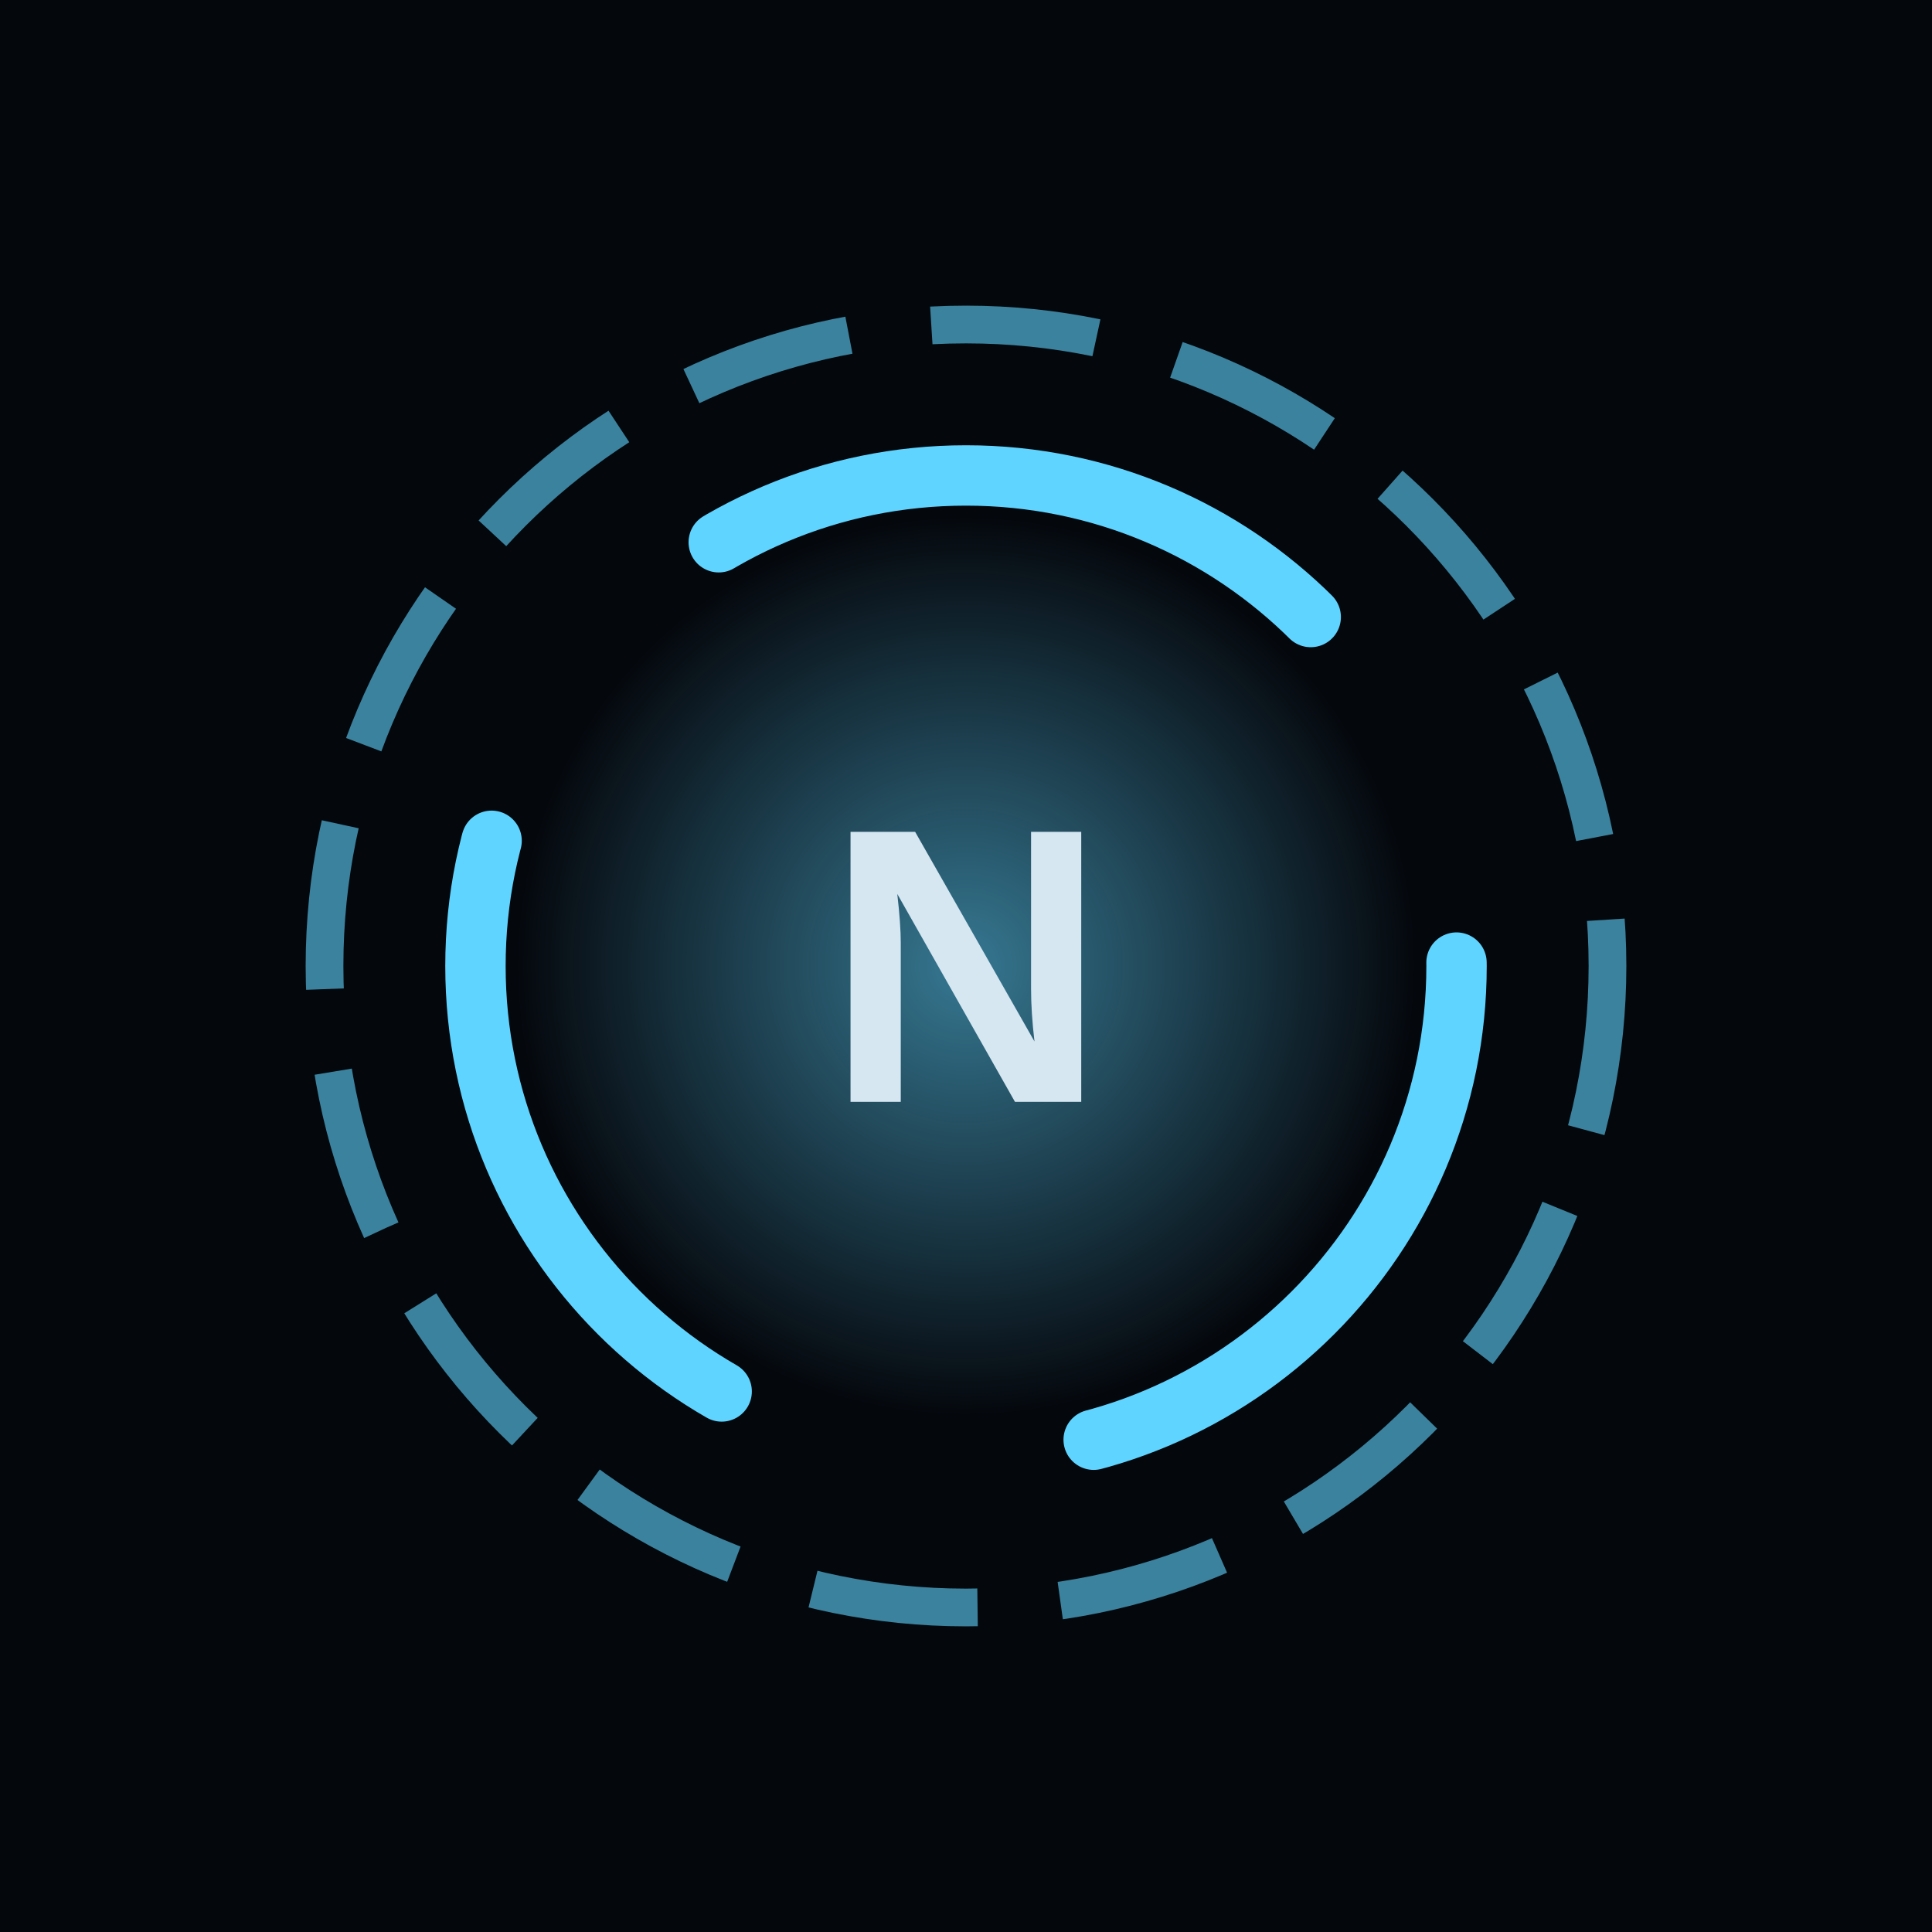
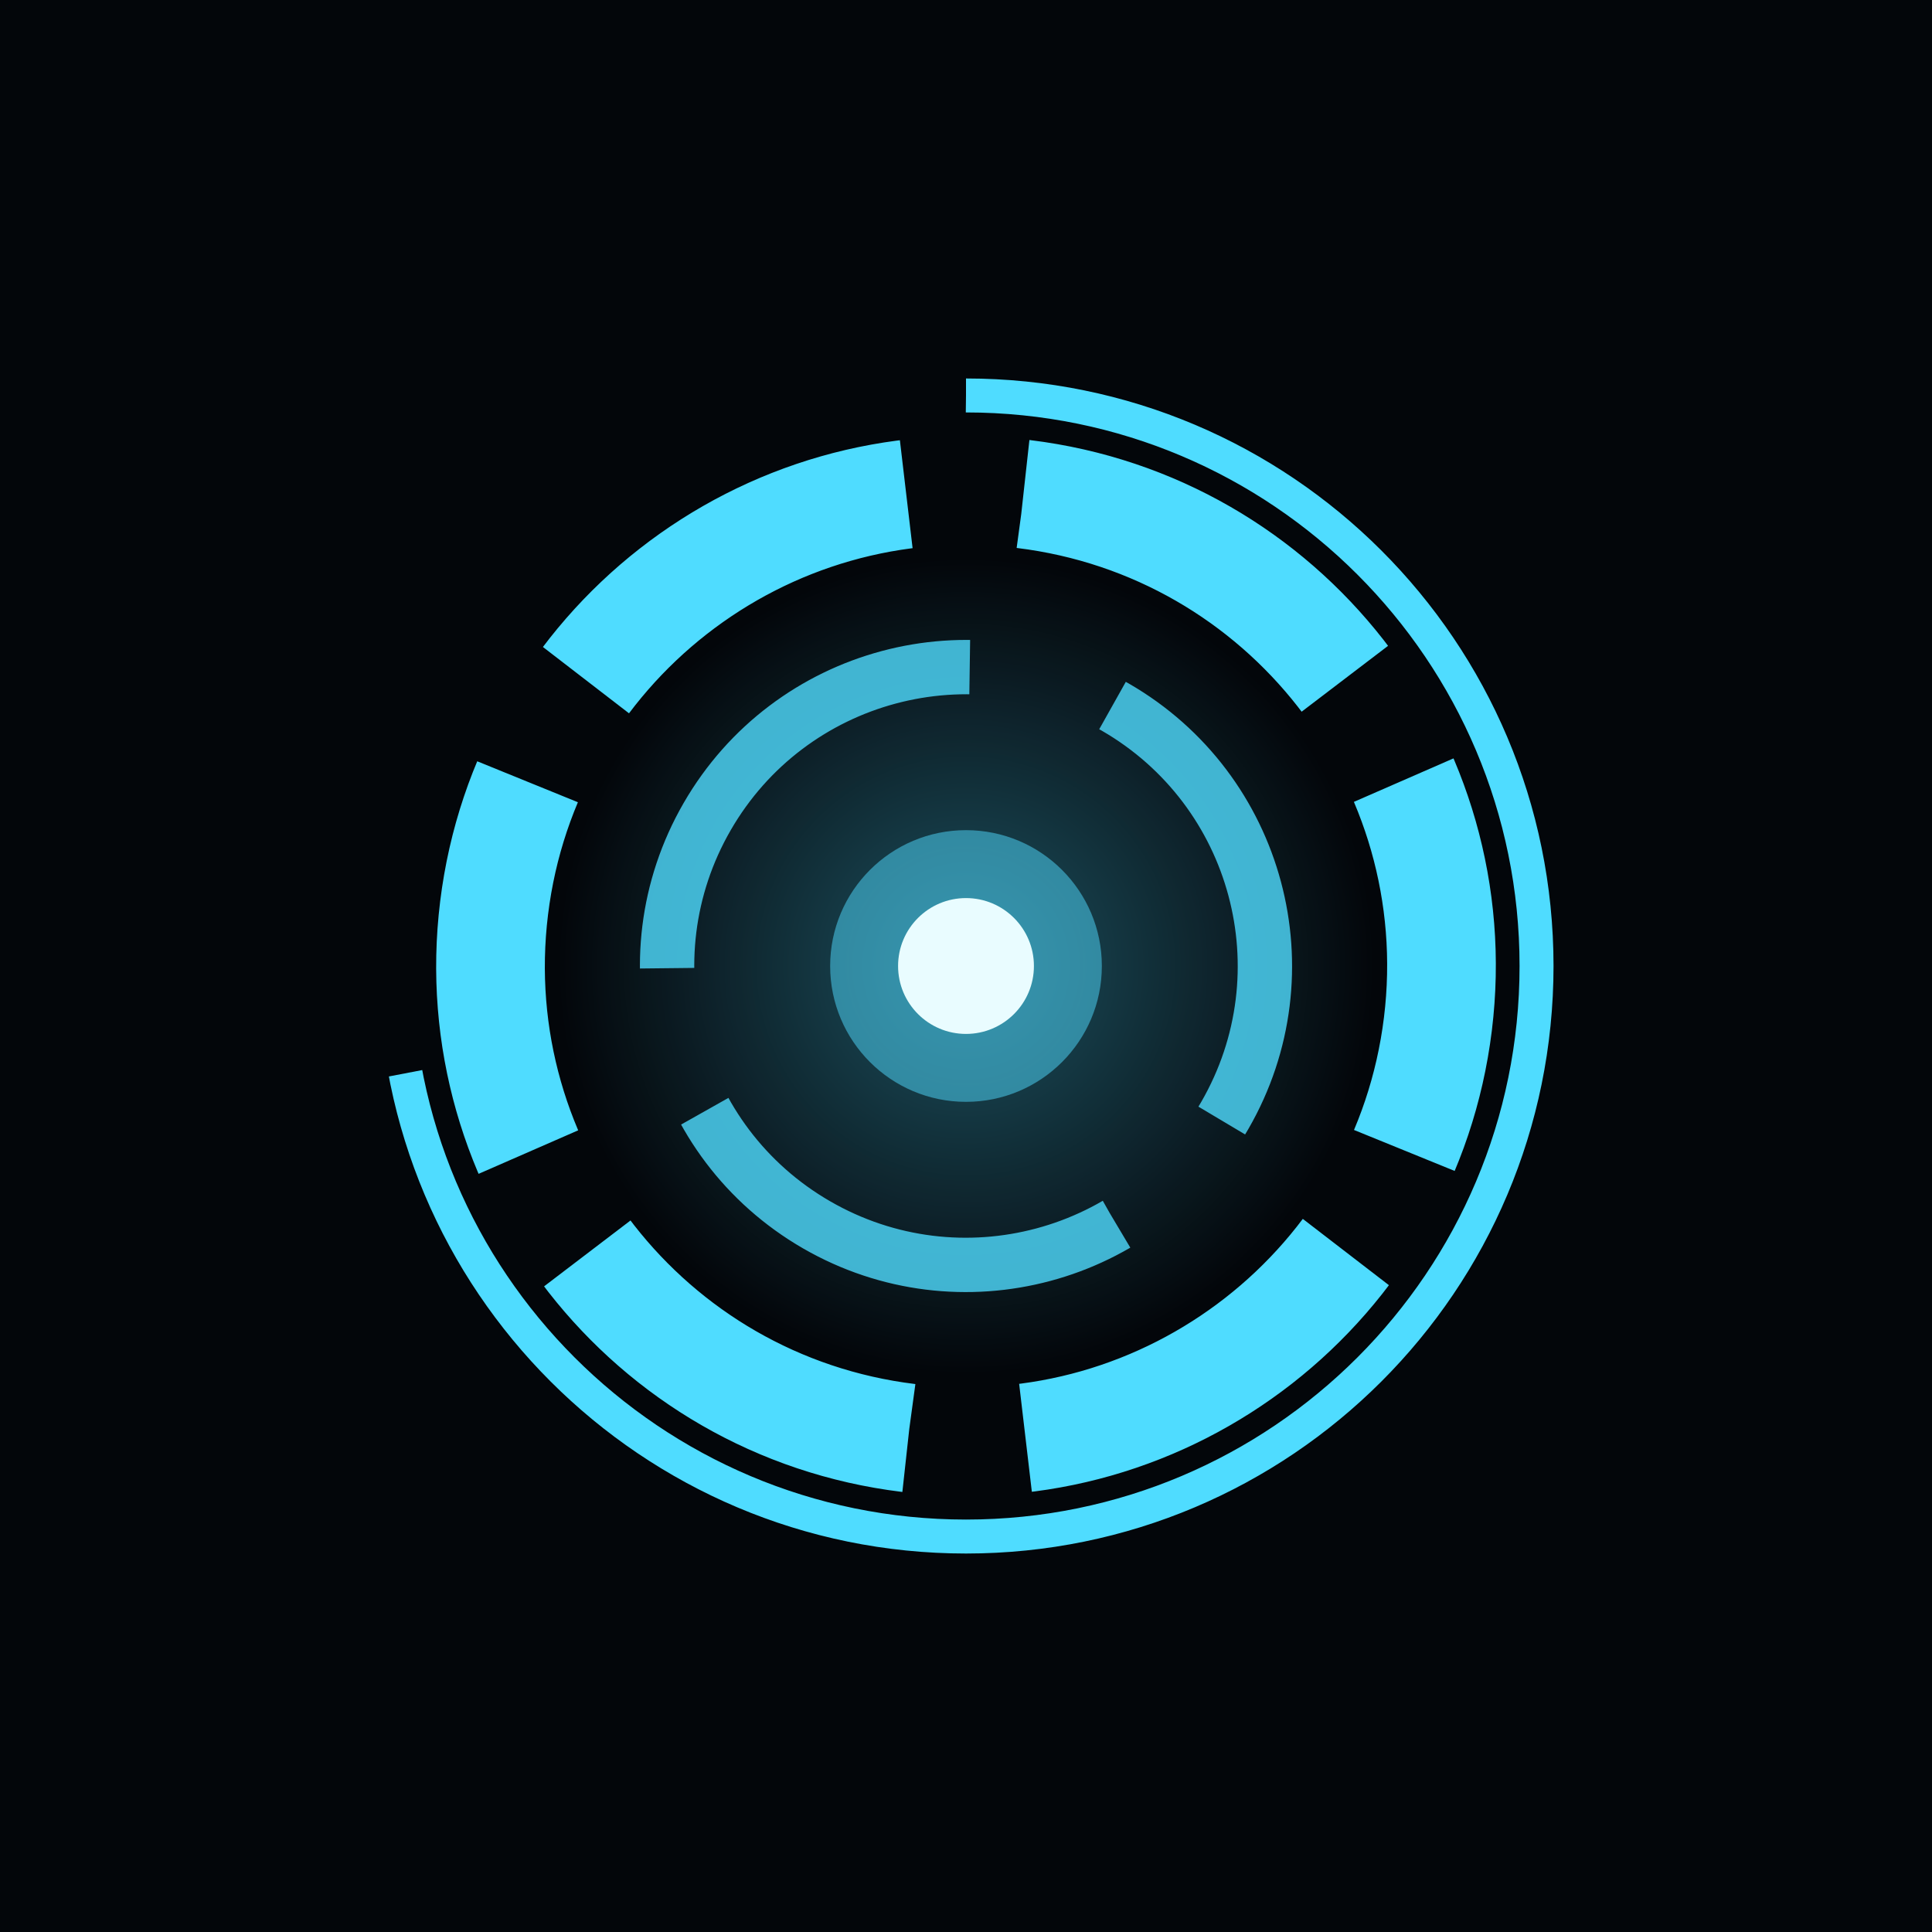
<svg xmlns="http://www.w3.org/2000/svg" viewBox="0 0 512 512">
-   <rect width="512" height="512" fill="#04070c" />
+   <rect width="512" height="512" fill="#03060a" />
  <defs>
-     <radialGradient id="g">
-       <stop offset="0" stop-color="#5fd4ff" stop-opacity=".55" />
-       <stop offset="1" stop-color="#5fd4ff" stop-opacity="0" />
+     <radialGradient id="halo">
+       <stop offset="0" stop-color="#4fdcff" stop-opacity=".35" />
+       <stop offset="1" stop-color="#4fdcff" stop-opacity="0" />
    </radialGradient>
  </defs>
-   <circle cx="256" cy="256" r="120" fill="url(#g)" />
-   <circle cx="256" cy="256" r="170" fill="none" stroke="#5fd4ff" stroke-width="10" stroke-dasharray="44 22" opacity=".6" />
-   <circle cx="256" cy="256" r="130" fill="none" stroke="#5fd4ff" stroke-width="16" stroke-dasharray="170 102" stroke-linecap="round" />
-   <text x="256" y="292" text-anchor="middle" font-family="Arial, sans-serif" font-weight="700" font-size="104" fill="#d6e7f2">N</text>
+   <g transform="translate(76 76) scale(1.8)">
+     <circle cx="100" cy="100" r="60" fill="url(#halo)" />
+     <g fill="none" stroke="#4fdcff">
+       <circle cx="100" cy="100" r="84" stroke-width="5" stroke-dasharray="380 148" transform="rotate(-90 100 100)" />
+       <circle cx="100" cy="100" r="70" stroke-width="16" stroke-dasharray="56 17.3" transform="rotate(-83 100 100)" />
+       <circle cx="100" cy="100" r="44" stroke-width="8" stroke-dasharray="70 22" transform="rotate(-60 100 100)" opacity=".8" />
+     </g>
+     <circle cx="100" cy="100" r="20" fill="#4fdcff" opacity=".5" />
+     <circle cx="100" cy="100" r="10" fill="#e9fcff" />
+   </g>
</svg>
